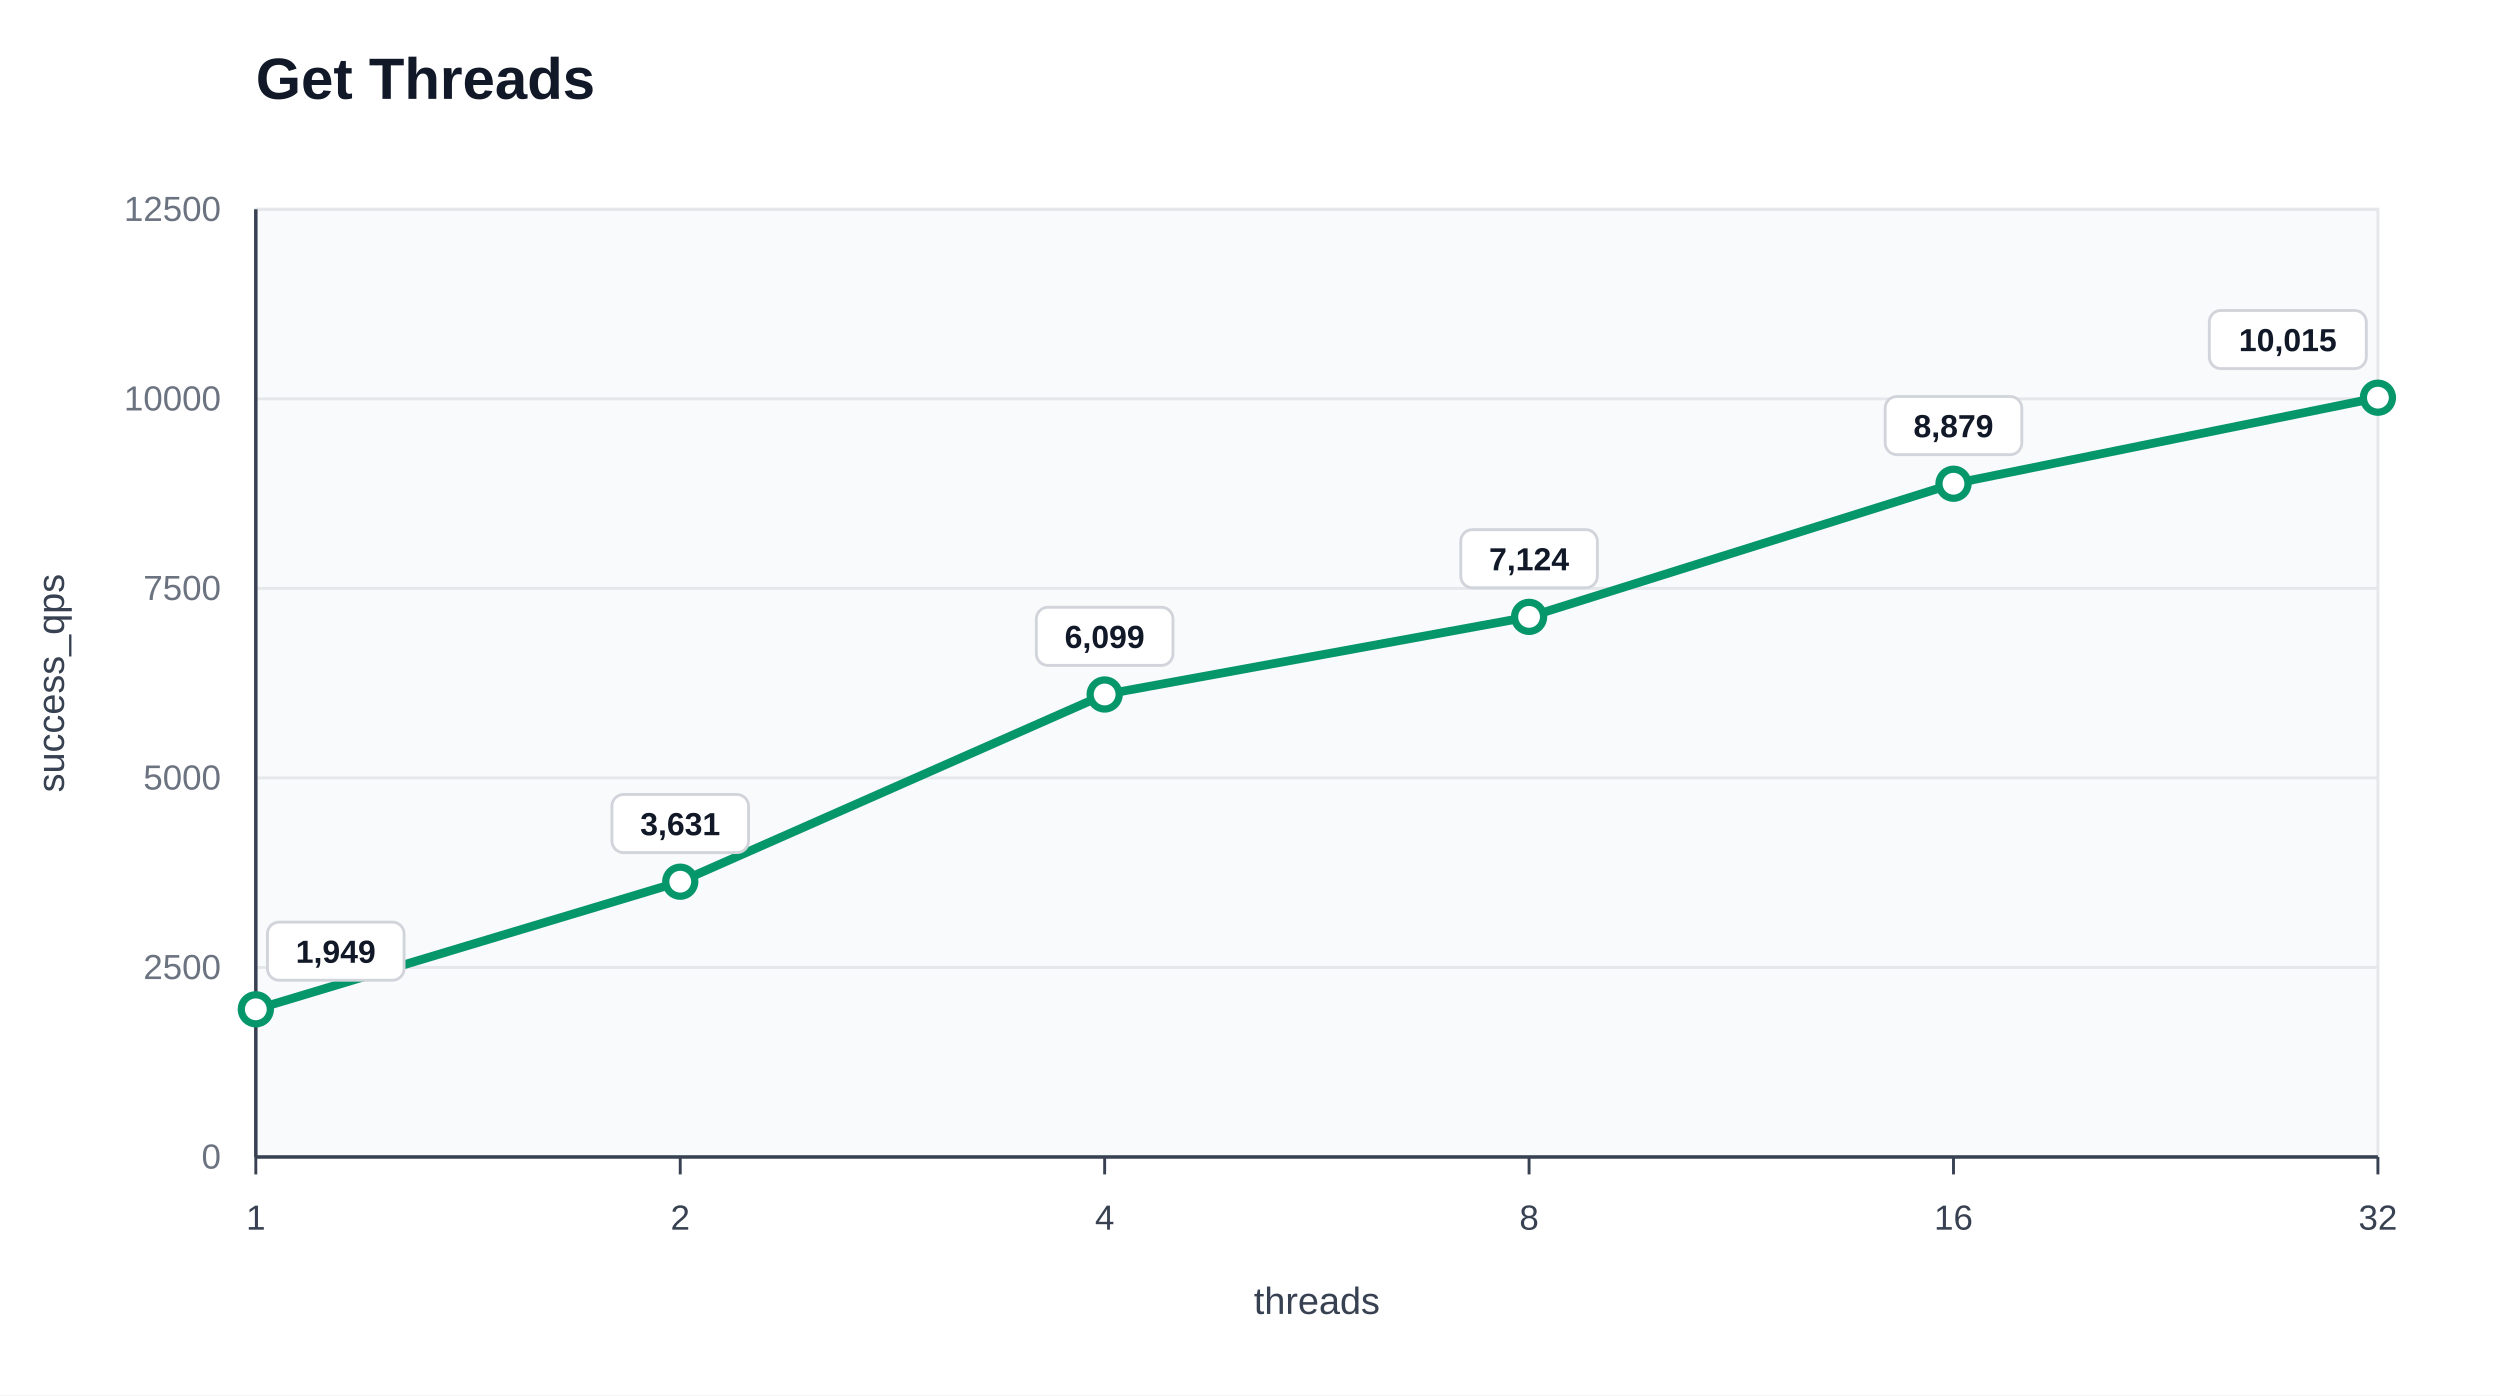
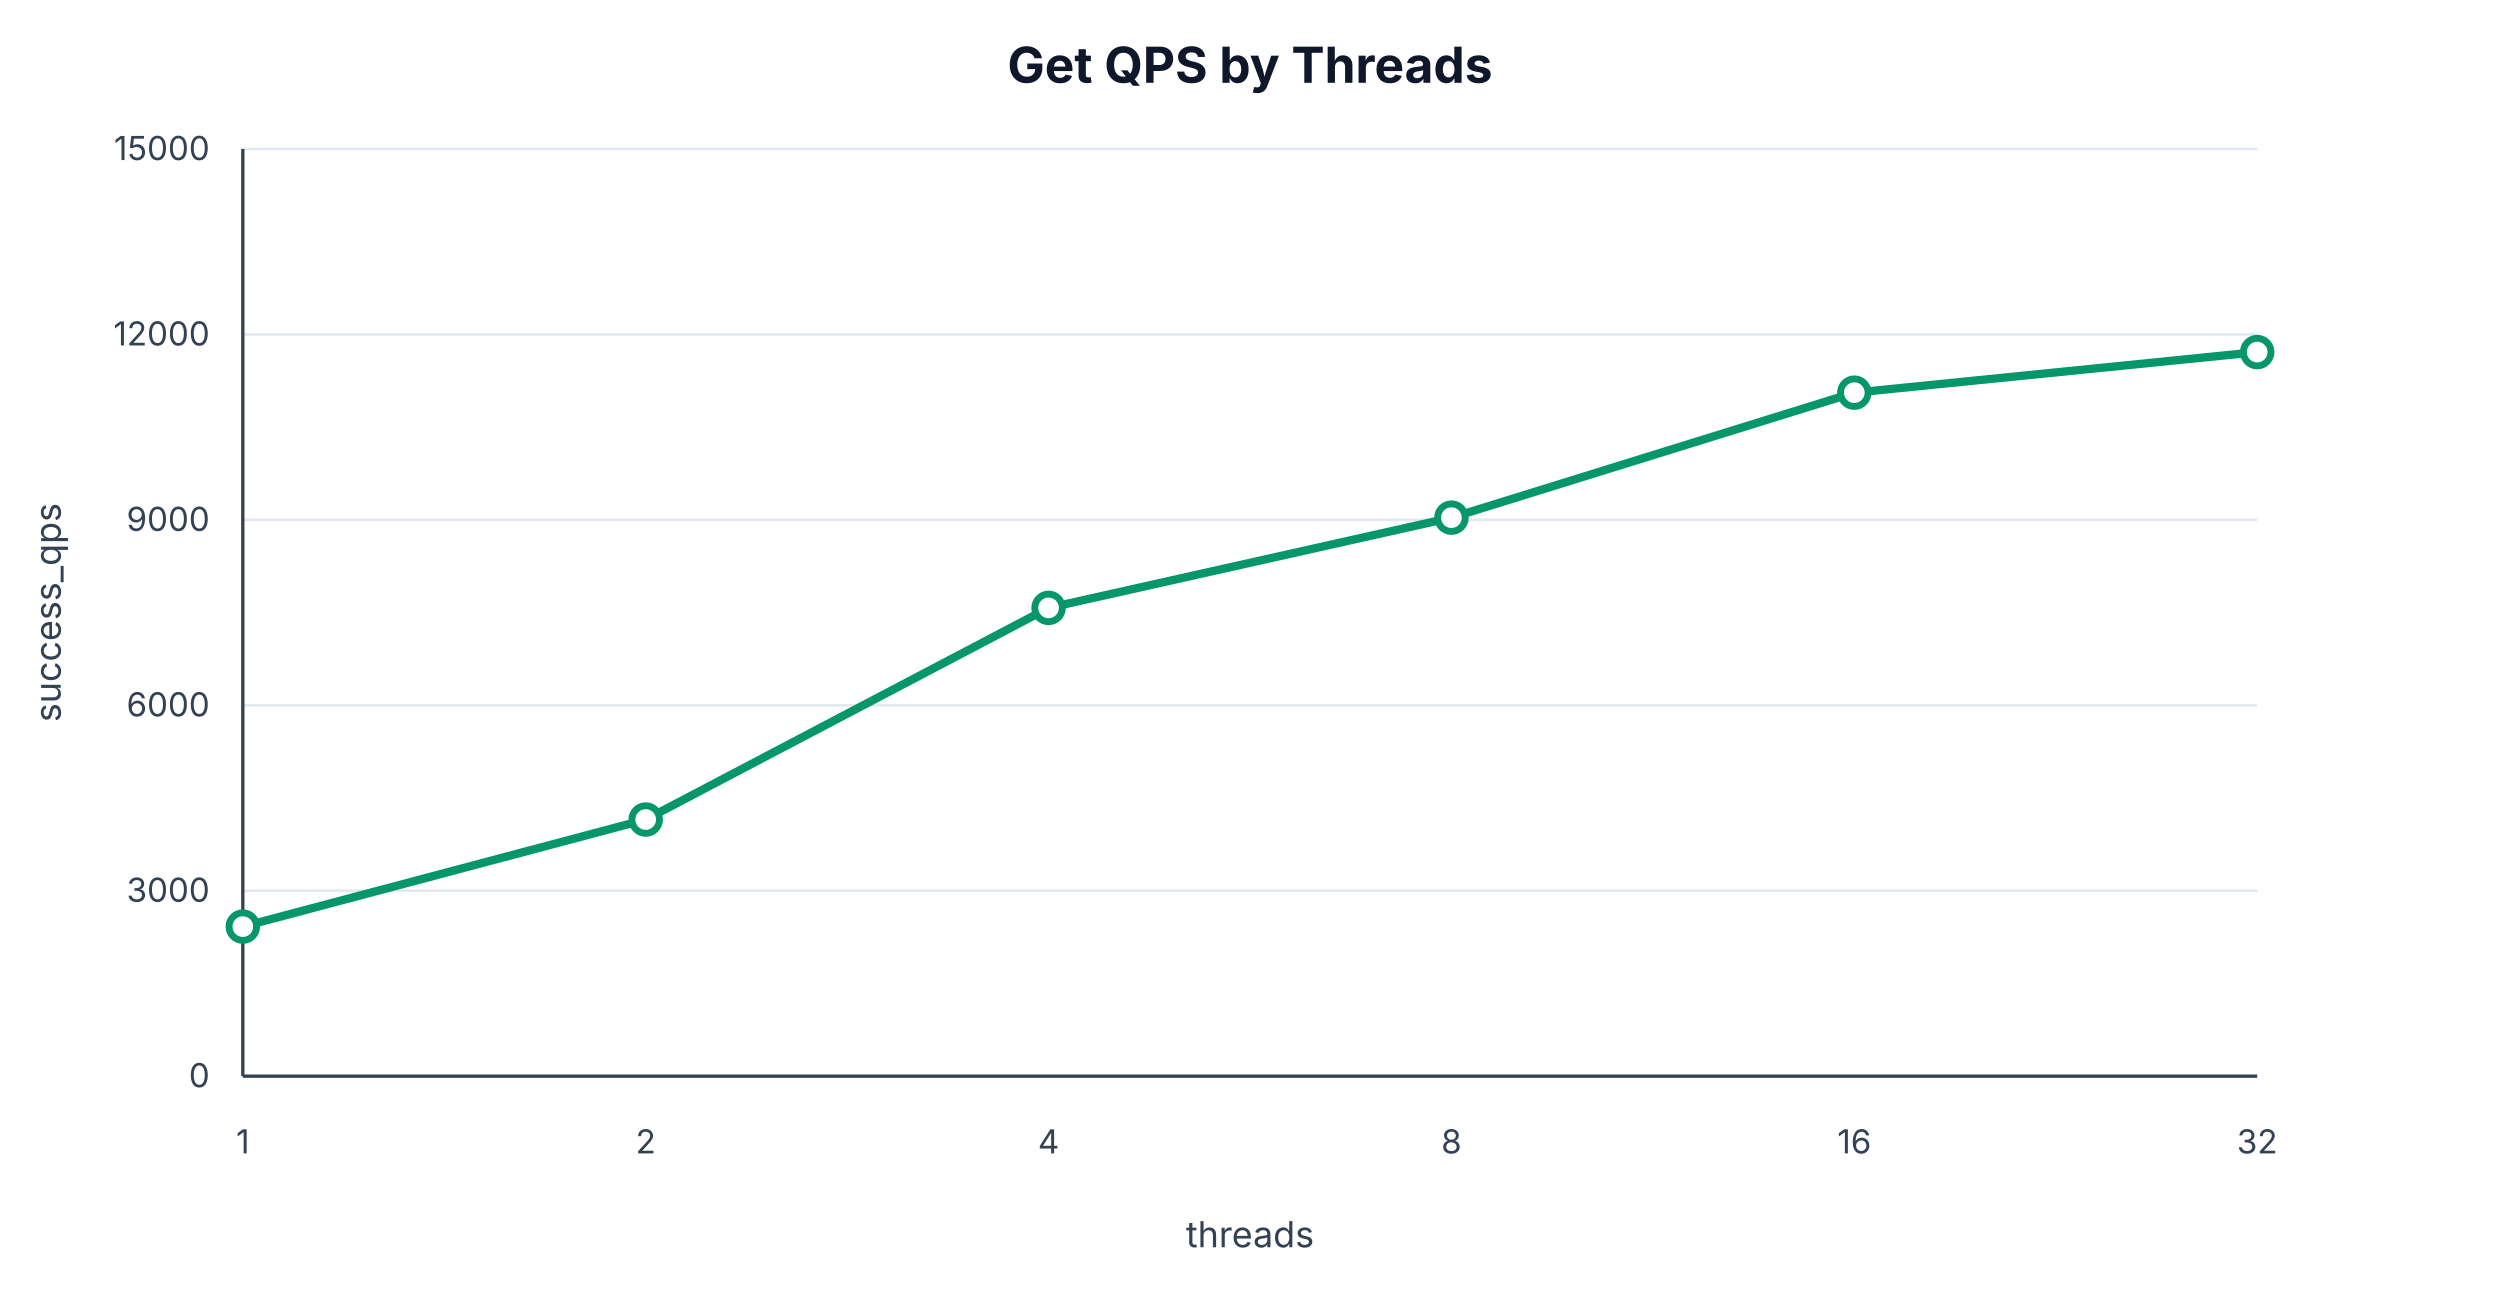
- <svg xmlns="http://www.w3.org/2000/svg" width="860" height="480" viewBox="0 0 860 480" role="img" aria-labelledby="title desc">
+ <svg xmlns="http://www.w3.org/2000/svg" width="906" height="470" viewBox="0 0 906 470" role="img" aria-labelledby="title desc">
+   <style>
+     .axis { stroke: #334155; stroke-width: 1.2; }
+     .grid { stroke: #e2e8f0; stroke-width: 1; }
+     .label { fill: #334155; font-family: -apple-system, BlinkMacSystemFont, 'Segoe UI', sans-serif; }
+     .title { fill: #0f172a; font-weight: 700; font-family: -apple-system, BlinkMacSystemFont, 'Segoe UI', sans-serif; }
+   </style>
  <rect width="100%" height="100%" fill="#ffffff" />
-   <style>text{font-family:Arial,sans-serif}.axis{stroke:#374151}.grid{stroke:#e5e7eb}.tick{fill:#6b7280}.label{fill:#374151}.qps-label{fill:#111827;font-size:11px;font-weight:600}</style>
-   <text x="88" y="34" font-size="20" font-weight="700" fill="#111827">Get Threads</text>
-   <rect x="88" y="72" width="730" height="326" fill="#f9fafb" stroke="#e5e7eb" stroke-width="1" />
-   <line x1="88" y1="398.0" x2="818" y2="398.0" class="grid" stroke-width="1" />
-   <text x="76" y="402.0" text-anchor="end" font-size="12" class="tick">0</text>
-   <line x1="88" y1="332.8" x2="818" y2="332.8" class="grid" stroke-width="1" />
-   <text x="76" y="336.8" text-anchor="end" font-size="12" class="tick">2500</text>
-   <line x1="88" y1="267.6" x2="818" y2="267.6" class="grid" stroke-width="1" />
-   <text x="76" y="271.6" text-anchor="end" font-size="12" class="tick">5000</text>
-   <line x1="88" y1="202.4" x2="818" y2="202.4" class="grid" stroke-width="1" />
-   <text x="76" y="206.4" text-anchor="end" font-size="12" class="tick">7500</text>
-   <line x1="88" y1="137.2" x2="818" y2="137.2" class="grid" stroke-width="1" />
-   <text x="76" y="141.2" text-anchor="end" font-size="12" class="tick">10000</text>
-   <line x1="88" y1="72.0" x2="818" y2="72.0" class="grid" stroke-width="1" />
-   <text x="76" y="76.0" text-anchor="end" font-size="12" class="tick">12500</text>
-   <line x1="88" y1="72" x2="88" y2="398" class="axis" stroke-width="1.2" />
-   <line x1="88" y1="398" x2="818" y2="398" class="axis" stroke-width="1.2" />
-   <line x1="88.0" y1="398" x2="88.0" y2="404" class="axis" stroke-width="1" />
-   <text x="88.0" y="423" text-anchor="middle" font-size="12" fill="#374151">1</text>
-   <line x1="234.0" y1="398" x2="234.0" y2="404" class="axis" stroke-width="1" />
-   <text x="234.0" y="423" text-anchor="middle" font-size="12" fill="#374151">2</text>
-   <line x1="380.0" y1="398" x2="380.0" y2="404" class="axis" stroke-width="1" />
-   <text x="380.0" y="423" text-anchor="middle" font-size="12" fill="#374151">4</text>
-   <line x1="526.0" y1="398" x2="526.0" y2="404" class="axis" stroke-width="1" />
-   <text x="526.0" y="423" text-anchor="middle" font-size="12" fill="#374151">8</text>
-   <line x1="672.0" y1="398" x2="672.0" y2="404" class="axis" stroke-width="1" />
-   <text x="672.0" y="423" text-anchor="middle" font-size="12" fill="#374151">16</text>
-   <line x1="818.0" y1="398" x2="818.0" y2="404" class="axis" stroke-width="1" />
-   <text x="818.0" y="423" text-anchor="middle" font-size="12" fill="#374151">32</text>
-   <polyline fill="none" stroke="#059669" stroke-width="3" stroke-linecap="round" stroke-linejoin="round" points="88.0,347.2 234.0,303.3 380.0,238.9 526.0,212.2 672.0,166.4 818.0,136.8" />
-   <rect x="92.0" y="317.2" width="47.0" height="20" rx="4" fill="#ffffff" stroke="#d1d5db" stroke-width="1" />
-   <text x="115.5" y="331.2" text-anchor="middle" class="qps-label">1,949</text>
-   <rect x="210.5" y="273.3" width="47.0" height="20" rx="4" fill="#ffffff" stroke="#d1d5db" stroke-width="1" />
-   <text x="234.0" y="287.3" text-anchor="middle" class="qps-label">3,631</text>
-   <rect x="356.5" y="208.9" width="47.0" height="20" rx="4" fill="#ffffff" stroke="#d1d5db" stroke-width="1" />
-   <text x="380.0" y="222.9" text-anchor="middle" class="qps-label">6,099</text>
-   <rect x="502.5" y="182.2" width="47.0" height="20" rx="4" fill="#ffffff" stroke="#d1d5db" stroke-width="1" />
-   <text x="526.0" y="196.2" text-anchor="middle" class="qps-label">7,124</text>
-   <rect x="648.5" y="136.4" width="47.0" height="20" rx="4" fill="#ffffff" stroke="#d1d5db" stroke-width="1" />
-   <text x="672.0" y="150.4" text-anchor="middle" class="qps-label">8,879</text>
-   <rect x="760.0" y="106.8" width="54.0" height="20" rx="4" fill="#ffffff" stroke="#d1d5db" stroke-width="1" />
-   <text x="787.0" y="120.8" text-anchor="middle" class="qps-label">10,015</text>
-   <circle cx="88.0" cy="347.2" r="5" fill="#ffffff" stroke="#059669" stroke-width="2.5" />
-   <circle cx="234.0" cy="303.3" r="5" fill="#ffffff" stroke="#059669" stroke-width="2.5" />
-   <circle cx="380.0" cy="238.9" r="5" fill="#ffffff" stroke="#059669" stroke-width="2.5" />
-   <circle cx="526.0" cy="212.2" r="5" fill="#ffffff" stroke="#059669" stroke-width="2.5" />
-   <circle cx="672.0" cy="166.4" r="5" fill="#ffffff" stroke="#059669" stroke-width="2.5" />
-   <circle cx="818.0" cy="136.8" r="5" fill="#ffffff" stroke="#059669" stroke-width="2.5" />
+   <text x="453.0" y="30" text-anchor="middle" font-size="18" class="title">Get QPS by Threads</text>
+   <line x1="88" y1="390.0" x2="818" y2="390.0" class="grid" />
+   <text x="76" y="394.0" text-anchor="end" font-size="12" class="label">0</text>
+   <line x1="88" y1="322.8" x2="818" y2="322.8" class="grid" />
+   <text x="76" y="326.8" text-anchor="end" font-size="12" class="label">3000</text>
+   <line x1="88" y1="255.6" x2="818" y2="255.6" class="grid" />
+   <text x="76" y="259.6" text-anchor="end" font-size="12" class="label">6000</text>
+   <line x1="88" y1="188.4" x2="818" y2="188.4" class="grid" />
+   <text x="76" y="192.4" text-anchor="end" font-size="12" class="label">9000</text>
+   <line x1="88" y1="121.2" x2="818" y2="121.2" class="grid" />
+   <text x="76" y="125.2" text-anchor="end" font-size="12" class="label">12000</text>
+   <line x1="88" y1="54.0" x2="818" y2="54.0" class="grid" />
+   <text x="76" y="58.0" text-anchor="end" font-size="12" class="label">15000</text>
+   <line x1="88" y1="390" x2="818" y2="390" class="axis" />
+   <line x1="88" y1="54" x2="88" y2="390" class="axis" />
+   <polyline points="88.0,335.8 234.0,297.0 380.0,220.3 526.0,187.6 672.0,142.3 818.0,127.6" fill="none" stroke="#059669" stroke-width="3" stroke-linejoin="round" stroke-linecap="round" />
+   <circle cx="88.0" cy="335.8" r="5" fill="#ffffff" stroke="#059669" stroke-width="2.5" />
+   <text x="88.0" y="418" text-anchor="middle" font-size="12" class="label">1</text>
+   <circle cx="234.0" cy="297.0" r="5" fill="#ffffff" stroke="#059669" stroke-width="2.5" />
+   <text x="234.0" y="418" text-anchor="middle" font-size="12" class="label">2</text>
+   <circle cx="380.0" cy="220.3" r="5" fill="#ffffff" stroke="#059669" stroke-width="2.5" />
+   <text x="380.0" y="418" text-anchor="middle" font-size="12" class="label">4</text>
+   <circle cx="526.0" cy="187.6" r="5" fill="#ffffff" stroke="#059669" stroke-width="2.5" />
+   <text x="526.0" y="418" text-anchor="middle" font-size="12" class="label">8</text>
+   <circle cx="672.0" cy="142.3" r="5" fill="#ffffff" stroke="#059669" stroke-width="2.5" />
+   <text x="672.0" y="418" text-anchor="middle" font-size="12" class="label">16</text>
+   <circle cx="818.0" cy="127.6" r="5" fill="#ffffff" stroke="#059669" stroke-width="2.5" />
+   <text x="818.0" y="418" text-anchor="middle" font-size="12" class="label">32</text>
  <text x="453.0" y="452" text-anchor="middle" font-size="13" class="label">threads</text>
-   <text x="22" y="235.0" text-anchor="middle" font-size="13" class="label" transform="rotate(-90 22 235.0)">success_qps</text>
+   <text x="22" y="222.0" text-anchor="middle" font-size="13" class="label" transform="rotate(-90 22 222.0)">success_qps</text>
</svg>
